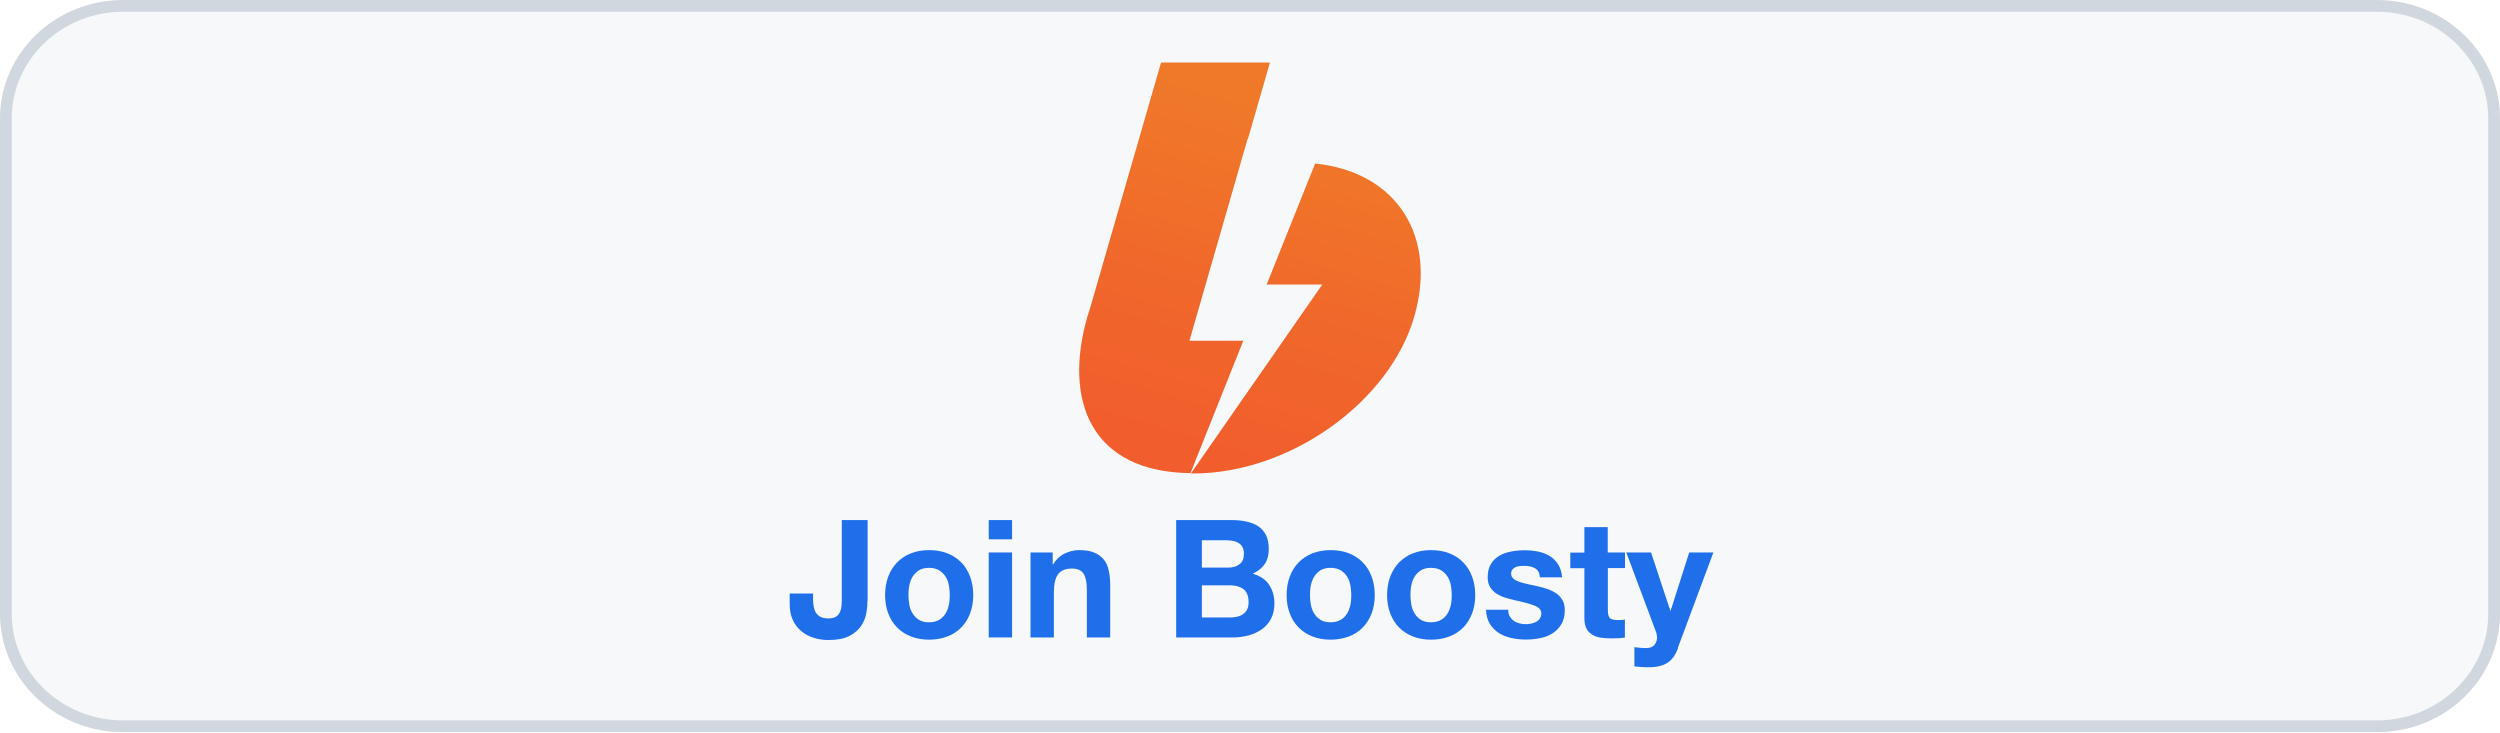
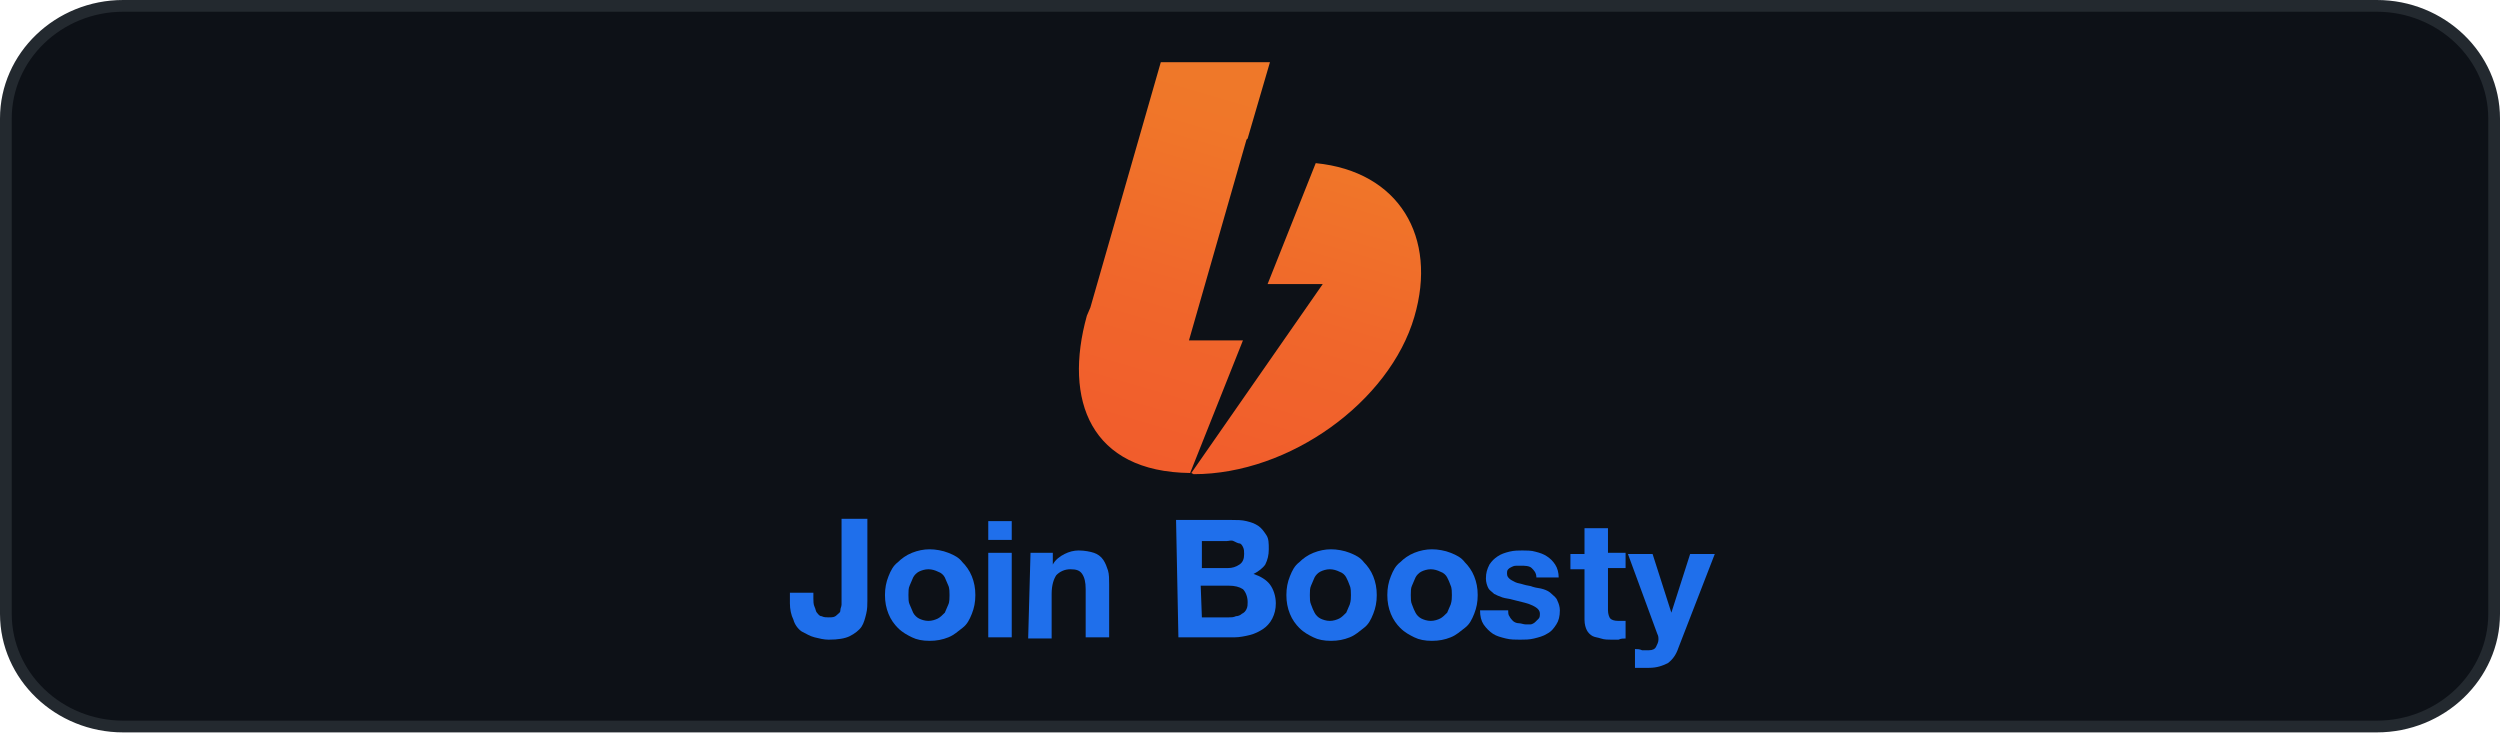
- <svg xmlns="http://www.w3.org/2000/svg" viewBox="0 0 213 62.38">
-   <defs>
-     <linearGradient id="linear-gradient" x1="111.55" y1="51.9" x2="99.6" y2="11.15" gradientTransform="translate(0 61.76) scale(1 -1)" gradientUnits="userSpaceOnUse">
-       <stop offset="0" stop-color="#ef7829" />
-       <stop offset=".1" stop-color="#f07529" />
-       <stop offset=".4" stop-color="#f0672b" />
-       <stop offset=".7" stop-color="#f15e2c" />
-       <stop offset="1" stop-color="#f15a2c" />
-     </linearGradient>
-   </defs>
+ <svg xmlns="http://www.w3.org/2000/svg" version="1.1" id="Layer_1" x="0px" y="0px" viewBox="0 0 213 62.4" style="enable-background:new 0 0 213 62.4;" xml:space="preserve">
+   <style type="text/css">
+ 	.st0{fill:#0D1117;stroke:#23292F;}
+ 	.st1{fill:#1F6FEB;}
+ 	.st2{fill:url(#SVGID_1_);}
+ </style>
  <g id="BackgroundColor">
-     <path d="M10.5.5h192c5.52,0,10,4.29,10,9.59v42.2c0,5.3-4.48,9.59-10,9.59H10.5c-5.52,0-10-4.29-10-9.59V10.09C.5,4.79,4.98.5,10.5.5Z" style="fill:#f6f8fa; stroke:#d0d7de;" />
+     <path class="st0" d="M10.5,0.5h192c5.5,0,10,4.3,10,9.6v42.2c0,5.3-4.5,9.6-10,9.6h-192c-5.5,0-10-4.3-10-9.6V10.1   C0.5,4.8,5,0.5,10.5,0.5z" />
  </g>
  <g id="Boosty">
    <g id="Join_Boosty">
-       <path d="M73.91,51.16c0,.33-.03.69-.1,1.08-.07.39-.21.76-.45,1.1s-.57.63-1.01.85c-.44.23-1.03.34-1.78.34-.42,0-.83-.06-1.22-.18-.39-.12-.74-.3-1.05-.55-.31-.25-.56-.57-.74-.95-.19-.39-.28-.86-.28-1.41v-.87h1.99v.45c0,.24.02.47.06.67s.1.38.2.53c.09.14.22.26.39.34.16.08.38.13.64.13.29,0,.51-.05.67-.15s.27-.24.34-.4c.07-.16.11-.34.13-.53s.02-.38.02-.55v-6.75h2.2v6.85Z" style="fill:#1f6feb; stroke-width:0px;" />
-       <path d="M75.41,50.7c0-.58.09-1.1.27-1.58.18-.47.43-.87.76-1.21.33-.33.72-.59,1.18-.77.46-.18.97-.27,1.54-.27s1.09.09,1.55.27c.46.18.86.44,1.18.77.33.33.58.73.76,1.21s.27,1,.27,1.58-.09,1.1-.27,1.57-.43.87-.76,1.2c-.33.33-.72.59-1.18.76-.46.18-.98.27-1.55.27s-1.08-.09-1.54-.27-.85-.43-1.18-.76c-.33-.33-.58-.73-.76-1.2-.18-.47-.27-.99-.27-1.57ZM77.4,50.7c0,.29.03.57.08.85s.15.52.29.74c.14.22.31.39.54.53s.5.2.84.2.62-.07.85-.2c.23-.13.41-.31.55-.53.14-.22.23-.47.29-.74s.08-.56.08-.85-.03-.57-.08-.85-.15-.53-.29-.74-.32-.39-.55-.53c-.23-.13-.51-.2-.85-.2s-.62.07-.84.2c-.22.14-.4.31-.54.53s-.23.46-.29.74-.08.57-.08.85Z" style="fill:#1f6feb; stroke-width:0px;" />
-       <path d="M86.23,45.95h-1.99v-1.64h1.99v1.64ZM84.24,47.07h1.99v7.24h-1.99v-7.24Z" style="fill:#1f6feb; stroke-width:0px;" />
-       <path d="M87.8,47.07h1.89v1.01h.04c.25-.42.58-.73.98-.92.4-.19.81-.29,1.23-.29.53,0,.97.07,1.31.22s.61.35.81.6c.2.26.33.57.41.94.08.37.12.78.12,1.23v4.45h-1.99v-4.09c0-.6-.09-1.04-.28-1.34-.19-.29-.52-.44-.99-.44-.54,0-.93.16-1.18.48-.24.32-.36.85-.36,1.59v3.8h-1.99v-7.24Z" style="fill:#1f6feb; stroke-width:0px;" />
-       <path d="M100.2,44.31h4.71c.48,0,.91.04,1.3.13.39.08.73.22,1.01.41s.5.45.65.76c.15.32.23.71.23,1.18,0,.5-.11.92-.34,1.26-.23.34-.57.61-1.02.83.62.18,1.08.49,1.38.93.3.44.46.98.46,1.6,0,.5-.1.94-.29,1.31s-.46.67-.79.9-.71.41-1.13.52c-.43.11-.86.17-1.31.17h-4.85v-10ZM102.4,48.36h2.23c.39,0,.71-.09.97-.28s.38-.49.38-.91c0-.23-.04-.42-.13-.57-.08-.15-.2-.27-.34-.35s-.3-.14-.48-.17-.37-.05-.57-.05h-2.06v2.34ZM102.4,52.61h2.35c.21,0,.42-.02.62-.06.2-.04.37-.11.52-.21.15-.1.27-.23.36-.4.09-.17.13-.38.13-.64,0-.51-.15-.88-.43-1.1-.29-.22-.67-.33-1.15-.33h-2.4v2.75Z" style="fill:#1f6feb; stroke-width:0px;" />
-       <path d="M109.62,50.7c0-.58.09-1.1.27-1.58s.43-.87.76-1.21c.33-.33.72-.59,1.18-.77.46-.18.97-.27,1.54-.27s1.09.09,1.55.27c.46.18.86.44,1.18.77.33.33.58.73.76,1.21.18.47.27,1,.27,1.58s-.09,1.1-.27,1.57c-.18.47-.43.87-.76,1.2-.33.33-.72.59-1.18.76s-.98.27-1.55.27-1.08-.09-1.54-.27c-.46-.18-.85-.43-1.18-.76-.33-.33-.58-.73-.76-1.2s-.27-.99-.27-1.57ZM111.61,50.7c0,.29.03.57.08.85.06.28.15.52.29.74.14.22.32.39.54.53.22.13.5.2.84.2s.62-.07.85-.2.41-.31.55-.53c.14-.22.23-.47.29-.74.06-.28.08-.56.08-.85s-.03-.57-.08-.85c-.06-.28-.15-.53-.29-.74-.13-.21-.32-.39-.55-.53-.23-.13-.51-.2-.85-.2s-.62.07-.84.2c-.22.14-.4.31-.54.53-.13.21-.23.46-.29.74-.06.28-.08.57-.08.85Z" style="fill:#1f6feb; stroke-width:0px;" />
-       <path d="M118.18,50.7c0-.58.09-1.1.27-1.58.18-.47.43-.87.76-1.21.33-.33.72-.59,1.18-.77.46-.18.97-.27,1.54-.27s1.08.09,1.55.27c.46.18.86.44,1.18.77.33.33.58.73.76,1.21.18.47.27,1,.27,1.58s-.09,1.1-.27,1.57c-.18.47-.43.87-.76,1.2-.33.33-.72.59-1.18.76-.46.18-.98.27-1.55.27s-1.08-.09-1.54-.27c-.46-.18-.85-.43-1.18-.76-.33-.33-.58-.73-.76-1.2-.18-.47-.27-.99-.27-1.57ZM120.17,50.7c0,.29.03.57.08.85.06.28.15.52.29.74.13.22.31.39.54.53.22.13.5.2.84.2s.62-.07.85-.2c.23-.13.41-.31.55-.53.13-.22.23-.47.29-.74.06-.28.08-.56.08-.85s-.03-.57-.08-.85c-.06-.28-.15-.53-.29-.74-.14-.21-.32-.39-.55-.53-.23-.13-.51-.2-.85-.2s-.62.07-.84.2c-.22.14-.4.31-.54.53-.14.21-.23.46-.29.74-.06.28-.08.57-.08.85Z" style="fill:#1f6feb; stroke-width:0px;" />
-       <path d="M128.5,51.96c0,.21.04.4.13.55.09.15.2.28.34.38.14.1.3.17.48.22.18.05.37.07.57.07.14,0,.29-.02.44-.05.15-.03.29-.08.42-.15s.23-.16.31-.28c.08-.12.13-.26.13-.44,0-.3-.2-.52-.6-.67s-.95-.3-1.66-.45c-.29-.07-.57-.14-.85-.23-.28-.09-.52-.21-.74-.35-.21-.15-.39-.33-.52-.55-.13-.22-.2-.49-.2-.8,0-.47.09-.85.27-1.15.18-.3.42-.53.72-.71s.64-.29,1.01-.36c.37-.07.76-.11,1.15-.11s.77.04,1.14.11c.37.08.7.2.99.38.29.18.53.41.72.71s.31.67.34,1.11h-1.89c-.03-.38-.17-.64-.43-.78-.26-.14-.57-.2-.92-.2-.11,0-.23,0-.36.02-.13.01-.25.04-.36.09s-.2.11-.27.2c-.07.09-.11.21-.11.36,0,.18.07.32.2.43.13.11.3.2.51.27s.45.13.72.19c.27.06.55.12.83.18.29.07.57.14.85.24s.52.22.74.37.39.35.52.57c.13.23.2.51.2.85,0,.48-.1.88-.29,1.2s-.44.58-.75.78c-.31.2-.66.33-1.06.41-.4.08-.8.12-1.21.12s-.83-.04-1.23-.13-.76-.22-1.07-.42c-.31-.2-.57-.46-.77-.78-.2-.32-.31-.73-.33-1.21h1.89Z" style="fill:#1f6feb; stroke-width:0px;" />
-       <path d="M136.99,47.07h1.46v1.33h-1.46v3.59c0,.34.06.56.17.67s.34.17.67.17c.11,0,.22,0,.32-.01.1,0,.2-.02.29-.04v1.54c-.17.03-.35.05-.56.06-.21,0-.41.01-.6.01-.31,0-.6-.02-.88-.06s-.52-.12-.73-.25-.38-.29-.5-.52c-.12-.22-.18-.52-.18-.88v-4.27h-1.2v-1.33h1.2v-2.17h1.99v2.17Z" style="fill:#1f6feb; stroke-width:0px;" />
-       <path d="M142.97,55.21c-.21.59-.51,1.01-.9,1.26-.38.25-.92.38-1.6.38-.21,0-.41,0-.61-.02-.2-.01-.4-.03-.61-.05v-1.64c.19.02.38.04.57.06.2.02.39.02.59.01.26-.03.46-.13.58-.31.13-.18.19-.37.19-.59,0-.16-.03-.31-.08-.45l-2.54-6.79h2.11l1.64,4.96h.03l1.58-4.96h2.06l-3.03,8.14Z" style="fill:#1f6feb; stroke-width:0px;" />
+       <path class="st1" d="M73.9,51.2c0,0.3,0,0.7-0.1,1.1c-0.1,0.4-0.2,0.8-0.4,1.1s-0.6,0.6-1,0.8c-0.4,0.2-1,0.3-1.8,0.3    c-0.4,0-0.8-0.1-1.2-0.2s-0.7-0.3-1.1-0.5c-0.3-0.2-0.6-0.6-0.7-1c-0.2-0.4-0.3-0.9-0.3-1.4v-0.9h2V51c0,0.2,0,0.5,0.1,0.7    s0.1,0.4,0.2,0.5c0.1,0.1,0.2,0.3,0.4,0.3c0.2,0.1,0.4,0.1,0.6,0.1c0.3,0,0.5,0,0.7-0.2s0.3-0.2,0.3-0.4s0.1-0.3,0.1-0.5    s0-0.4,0-0.5v-6.8h2.2L73.9,51.2L73.9,51.2z" />
+       <path class="st1" d="M75.4,50.7c0-0.6,0.1-1.1,0.3-1.6c0.2-0.5,0.4-0.9,0.8-1.2c0.3-0.3,0.7-0.6,1.2-0.8s1-0.3,1.5-0.3    s1.1,0.1,1.6,0.3c0.5,0.2,0.9,0.4,1.2,0.8c0.3,0.3,0.6,0.7,0.8,1.2s0.3,1,0.3,1.6s-0.1,1.1-0.3,1.6s-0.4,0.9-0.8,1.2    s-0.7,0.6-1.2,0.8c-0.5,0.2-1,0.3-1.6,0.3s-1.1-0.1-1.5-0.3s-0.8-0.4-1.2-0.8c-0.3-0.3-0.6-0.7-0.8-1.2S75.4,51.3,75.4,50.7z     M77.4,50.7c0,0.3,0,0.6,0.1,0.8s0.2,0.5,0.3,0.7s0.3,0.4,0.5,0.5s0.5,0.2,0.8,0.2s0.6-0.1,0.8-0.2c0.2-0.1,0.4-0.3,0.6-0.5    c0.1-0.2,0.2-0.5,0.3-0.7s0.1-0.6,0.1-0.8s0-0.6-0.1-0.8s-0.2-0.5-0.3-0.7s-0.3-0.4-0.6-0.5c-0.2-0.1-0.5-0.2-0.8-0.2    s-0.6,0.1-0.8,0.2c-0.2,0.1-0.4,0.3-0.5,0.5s-0.2,0.5-0.3,0.7S77.4,50.4,77.4,50.7z" />
+       <path class="st1" d="M86.2,46h-2v-1.6h2V46z M84.2,47.1h2v7.2h-2V47.1z" />
+       <path class="st1" d="M87.8,47.1h1.9v1h0c0.2-0.4,0.6-0.7,1-0.9s0.8-0.3,1.2-0.3c0.5,0,1,0.1,1.3,0.2s0.6,0.3,0.8,0.6    c0.2,0.3,0.3,0.6,0.4,0.9s0.1,0.8,0.1,1.2v4.5h-2v-4.1c0-0.6-0.1-1-0.3-1.3c-0.2-0.3-0.5-0.4-1-0.4c-0.5,0-0.9,0.2-1.2,0.5    c-0.2,0.3-0.4,0.8-0.4,1.6v3.8h-2L87.8,47.1L87.8,47.1z" />
+       <path class="st1" d="M100.2,44.3h4.7c0.5,0,0.9,0,1.3,0.1c0.4,0.1,0.7,0.2,1,0.4s0.5,0.5,0.7,0.8c0.2,0.3,0.2,0.7,0.2,1.2    c0,0.5-0.1,0.9-0.3,1.3c-0.2,0.3-0.6,0.6-1,0.8c0.6,0.2,1.1,0.5,1.4,0.9c0.3,0.4,0.5,1,0.5,1.6c0,0.5-0.1,0.9-0.3,1.3    s-0.5,0.7-0.8,0.9s-0.7,0.4-1.1,0.5c-0.4,0.1-0.9,0.2-1.3,0.2h-4.8L100.2,44.3L100.2,44.3z M102.4,48.4h2.2c0.4,0,0.7-0.1,1-0.3    s0.4-0.5,0.4-0.9c0-0.2,0-0.4-0.1-0.6c-0.1-0.2-0.2-0.3-0.3-0.3s-0.3-0.1-0.5-0.2s-0.4,0-0.6,0h-2.1L102.4,48.4L102.4,48.4z     M102.4,52.6h2.3c0.2,0,0.4,0,0.6-0.1c0.2,0,0.4-0.1,0.5-0.2c0.2-0.1,0.3-0.2,0.4-0.4c0.1-0.2,0.1-0.4,0.1-0.6    c0-0.5-0.2-0.9-0.4-1.1c-0.3-0.2-0.7-0.3-1.2-0.3h-2.4L102.4,52.6L102.4,52.6z" />
+       <path class="st1" d="M109.6,50.7c0-0.6,0.1-1.1,0.3-1.6s0.4-0.9,0.8-1.2c0.3-0.3,0.7-0.6,1.2-0.8s1-0.3,1.5-0.3s1.1,0.1,1.6,0.3    c0.5,0.2,0.9,0.4,1.2,0.8c0.3,0.3,0.6,0.7,0.8,1.2c0.2,0.5,0.3,1,0.3,1.6s-0.1,1.1-0.3,1.6s-0.4,0.9-0.8,1.2s-0.7,0.6-1.2,0.8    s-1,0.3-1.6,0.3s-1.1-0.1-1.5-0.3s-0.8-0.4-1.2-0.8c-0.3-0.3-0.6-0.7-0.8-1.2S109.6,51.3,109.6,50.7z M111.6,50.7    c0,0.3,0,0.6,0.1,0.8c0.1,0.3,0.2,0.5,0.3,0.7s0.3,0.4,0.5,0.5c0.2,0.1,0.5,0.2,0.8,0.2s0.6-0.1,0.8-0.2s0.4-0.3,0.6-0.5    c0.1-0.2,0.2-0.5,0.3-0.7c0.1-0.3,0.1-0.6,0.1-0.8s0-0.6-0.1-0.8c-0.1-0.3-0.2-0.5-0.3-0.7c-0.1-0.2-0.3-0.4-0.6-0.5    c-0.2-0.1-0.5-0.2-0.8-0.2s-0.6,0.1-0.8,0.2c-0.2,0.1-0.4,0.3-0.5,0.5c-0.1,0.2-0.2,0.5-0.3,0.7C111.6,50.1,111.6,50.4,111.6,50.7    z" />
+       <path class="st1" d="M118.2,50.7c0-0.6,0.1-1.1,0.3-1.6c0.2-0.5,0.4-0.9,0.8-1.2c0.3-0.3,0.7-0.6,1.2-0.8s1-0.3,1.5-0.3    s1.1,0.1,1.6,0.3c0.5,0.2,0.9,0.4,1.2,0.8c0.3,0.3,0.6,0.7,0.8,1.2c0.2,0.5,0.3,1,0.3,1.6s-0.1,1.1-0.3,1.6s-0.4,0.9-0.8,1.2    s-0.7,0.6-1.2,0.8c-0.5,0.2-1,0.3-1.6,0.3s-1.1-0.1-1.5-0.3s-0.8-0.4-1.2-0.8c-0.3-0.3-0.6-0.7-0.8-1.2S118.2,51.3,118.2,50.7z     M120.2,50.7c0,0.3,0,0.6,0.1,0.8c0.1,0.3,0.2,0.5,0.3,0.7c0.1,0.2,0.3,0.4,0.5,0.5c0.2,0.1,0.5,0.2,0.8,0.2s0.6-0.1,0.8-0.2    c0.2-0.1,0.4-0.3,0.6-0.5c0.1-0.2,0.2-0.5,0.3-0.7c0.1-0.3,0.1-0.6,0.1-0.8s0-0.6-0.1-0.8c-0.1-0.3-0.2-0.5-0.3-0.7    c-0.1-0.2-0.3-0.4-0.6-0.5c-0.2-0.1-0.5-0.2-0.8-0.2s-0.6,0.1-0.8,0.2c-0.2,0.1-0.4,0.3-0.5,0.5c-0.1,0.2-0.2,0.5-0.3,0.7    C120.2,50.1,120.2,50.4,120.2,50.7z" />
+       <path class="st1" d="M128.5,52c0,0.2,0,0.4,0.1,0.5c0.1,0.2,0.2,0.3,0.3,0.4c0.1,0.1,0.3,0.2,0.5,0.2c0.2,0,0.4,0.1,0.6,0.1    c0.1,0,0.3,0,0.4,0c0.1,0,0.3-0.1,0.4-0.2s0.2-0.2,0.3-0.3s0.1-0.3,0.1-0.4c0-0.3-0.2-0.5-0.6-0.7s-0.9-0.3-1.7-0.5    c-0.3-0.1-0.6-0.1-0.9-0.2s-0.5-0.2-0.7-0.3c-0.2-0.2-0.4-0.3-0.5-0.5c-0.1-0.2-0.2-0.5-0.2-0.8c0-0.5,0.1-0.8,0.3-1.2    c0.2-0.3,0.4-0.5,0.7-0.7c0.3-0.2,0.6-0.3,1-0.4s0.8-0.1,1.1-0.1s0.8,0,1.1,0.1c0.4,0.1,0.7,0.2,1,0.4c0.3,0.2,0.5,0.4,0.7,0.7    s0.3,0.7,0.3,1.1h-1.9c0-0.4-0.2-0.6-0.4-0.8s-0.6-0.2-0.9-0.2c-0.1,0-0.2,0-0.4,0c-0.1,0-0.2,0-0.4,0.1s-0.2,0.1-0.3,0.2    s-0.1,0.2-0.1,0.4c0,0.2,0.1,0.3,0.2,0.4c0.1,0.1,0.3,0.2,0.5,0.3s0.4,0.1,0.7,0.2c0.3,0.1,0.6,0.1,0.8,0.2    c0.3,0.1,0.6,0.1,0.9,0.2s0.5,0.2,0.7,0.4s0.4,0.3,0.5,0.6c0.1,0.2,0.2,0.5,0.2,0.8c0,0.5-0.1,0.9-0.3,1.2s-0.4,0.6-0.8,0.8    c-0.3,0.2-0.7,0.3-1.1,0.4c-0.4,0.1-0.8,0.1-1.2,0.1s-0.8,0-1.2-0.1s-0.8-0.2-1.1-0.4c-0.3-0.2-0.6-0.5-0.8-0.8s-0.3-0.7-0.3-1.2    L128.5,52L128.5,52z" />
+       <path class="st1" d="M137,47.1h1.5v1.3H137V52c0,0.3,0.1,0.6,0.2,0.7s0.3,0.2,0.7,0.2c0.1,0,0.2,0,0.3,0c0.1,0,0.2,0,0.3,0v1.5    c-0.2,0-0.4,0-0.6,0.1c-0.2,0-0.4,0-0.6,0c-0.3,0-0.6,0-0.9-0.1s-0.5-0.1-0.7-0.2s-0.4-0.3-0.5-0.5c-0.1-0.2-0.2-0.5-0.2-0.9v-4.3    h-1.2v-1.3h1.2v-2.2h2L137,47.1L137,47.1z" />
+       <path class="st1" d="M143,55.2c-0.2,0.6-0.5,1-0.9,1.3c-0.4,0.2-0.9,0.4-1.6,0.4c-0.2,0-0.4,0-0.6,0c-0.2,0-0.4,0-0.6,0v-1.6    c0.2,0,0.4,0,0.6,0.1c0.2,0,0.4,0,0.6,0c0.3,0,0.5-0.1,0.6-0.3c0.1-0.2,0.2-0.4,0.2-0.6c0-0.2,0-0.3-0.1-0.5l-2.5-6.8h2.1l1.6,5h0    l1.6-5h2.1L143,55.2L143,55.2z" />
    </g>
  </g>
  <g id="BoostyLogo">
-     <path d="M92.88,26.24l6.04-20.91h9.28l-1.87,6.48-.06.11-4.93,17.11h4.59l-4.5,11.28c-8.48-.09-10.85-6.17-8.78-13.35M101.47,40.33l11.19-16.09h-4.74l4.13-10.31c7.07.74,10.41,6.31,8.44,13.06-2.09,7.24-10.57,13.35-18.83,13.35h-.19Z" style="fill:url(#linear-gradient); stroke-width:0px;" />
+     <linearGradient id="SVGID_1_" gradientUnits="userSpaceOnUse" x1="111.552" y1="740.101" x2="99.602" y2="780.851" gradientTransform="matrix(1 0 0 1 0 -730.24)">
+       <stop offset="0" style="stop-color:#EF7829" />
+       <stop offset="0.1" style="stop-color:#F07529" />
+       <stop offset="0.4" style="stop-color:#F0672B" />
+       <stop offset="0.7" style="stop-color:#F15E2C" />
+       <stop offset="1" style="stop-color:#F15A2C" />
+     </linearGradient>
+     <path class="st2" d="M92.9,26.2l6-20.9h9.3l-1.9,6.5l-0.1,0.1L101.3,29h4.6l-4.5,11.3c-8.5-0.1-10.8-6.2-8.8-13.4 M101.5,40.3   l11.2-16.1h-4.7l4.1-10.3c7.1,0.7,10.4,6.3,8.4,13.1c-2.1,7.2-10.6,13.4-18.8,13.4L101.5,40.3L101.5,40.3z" />
  </g>
</svg>
